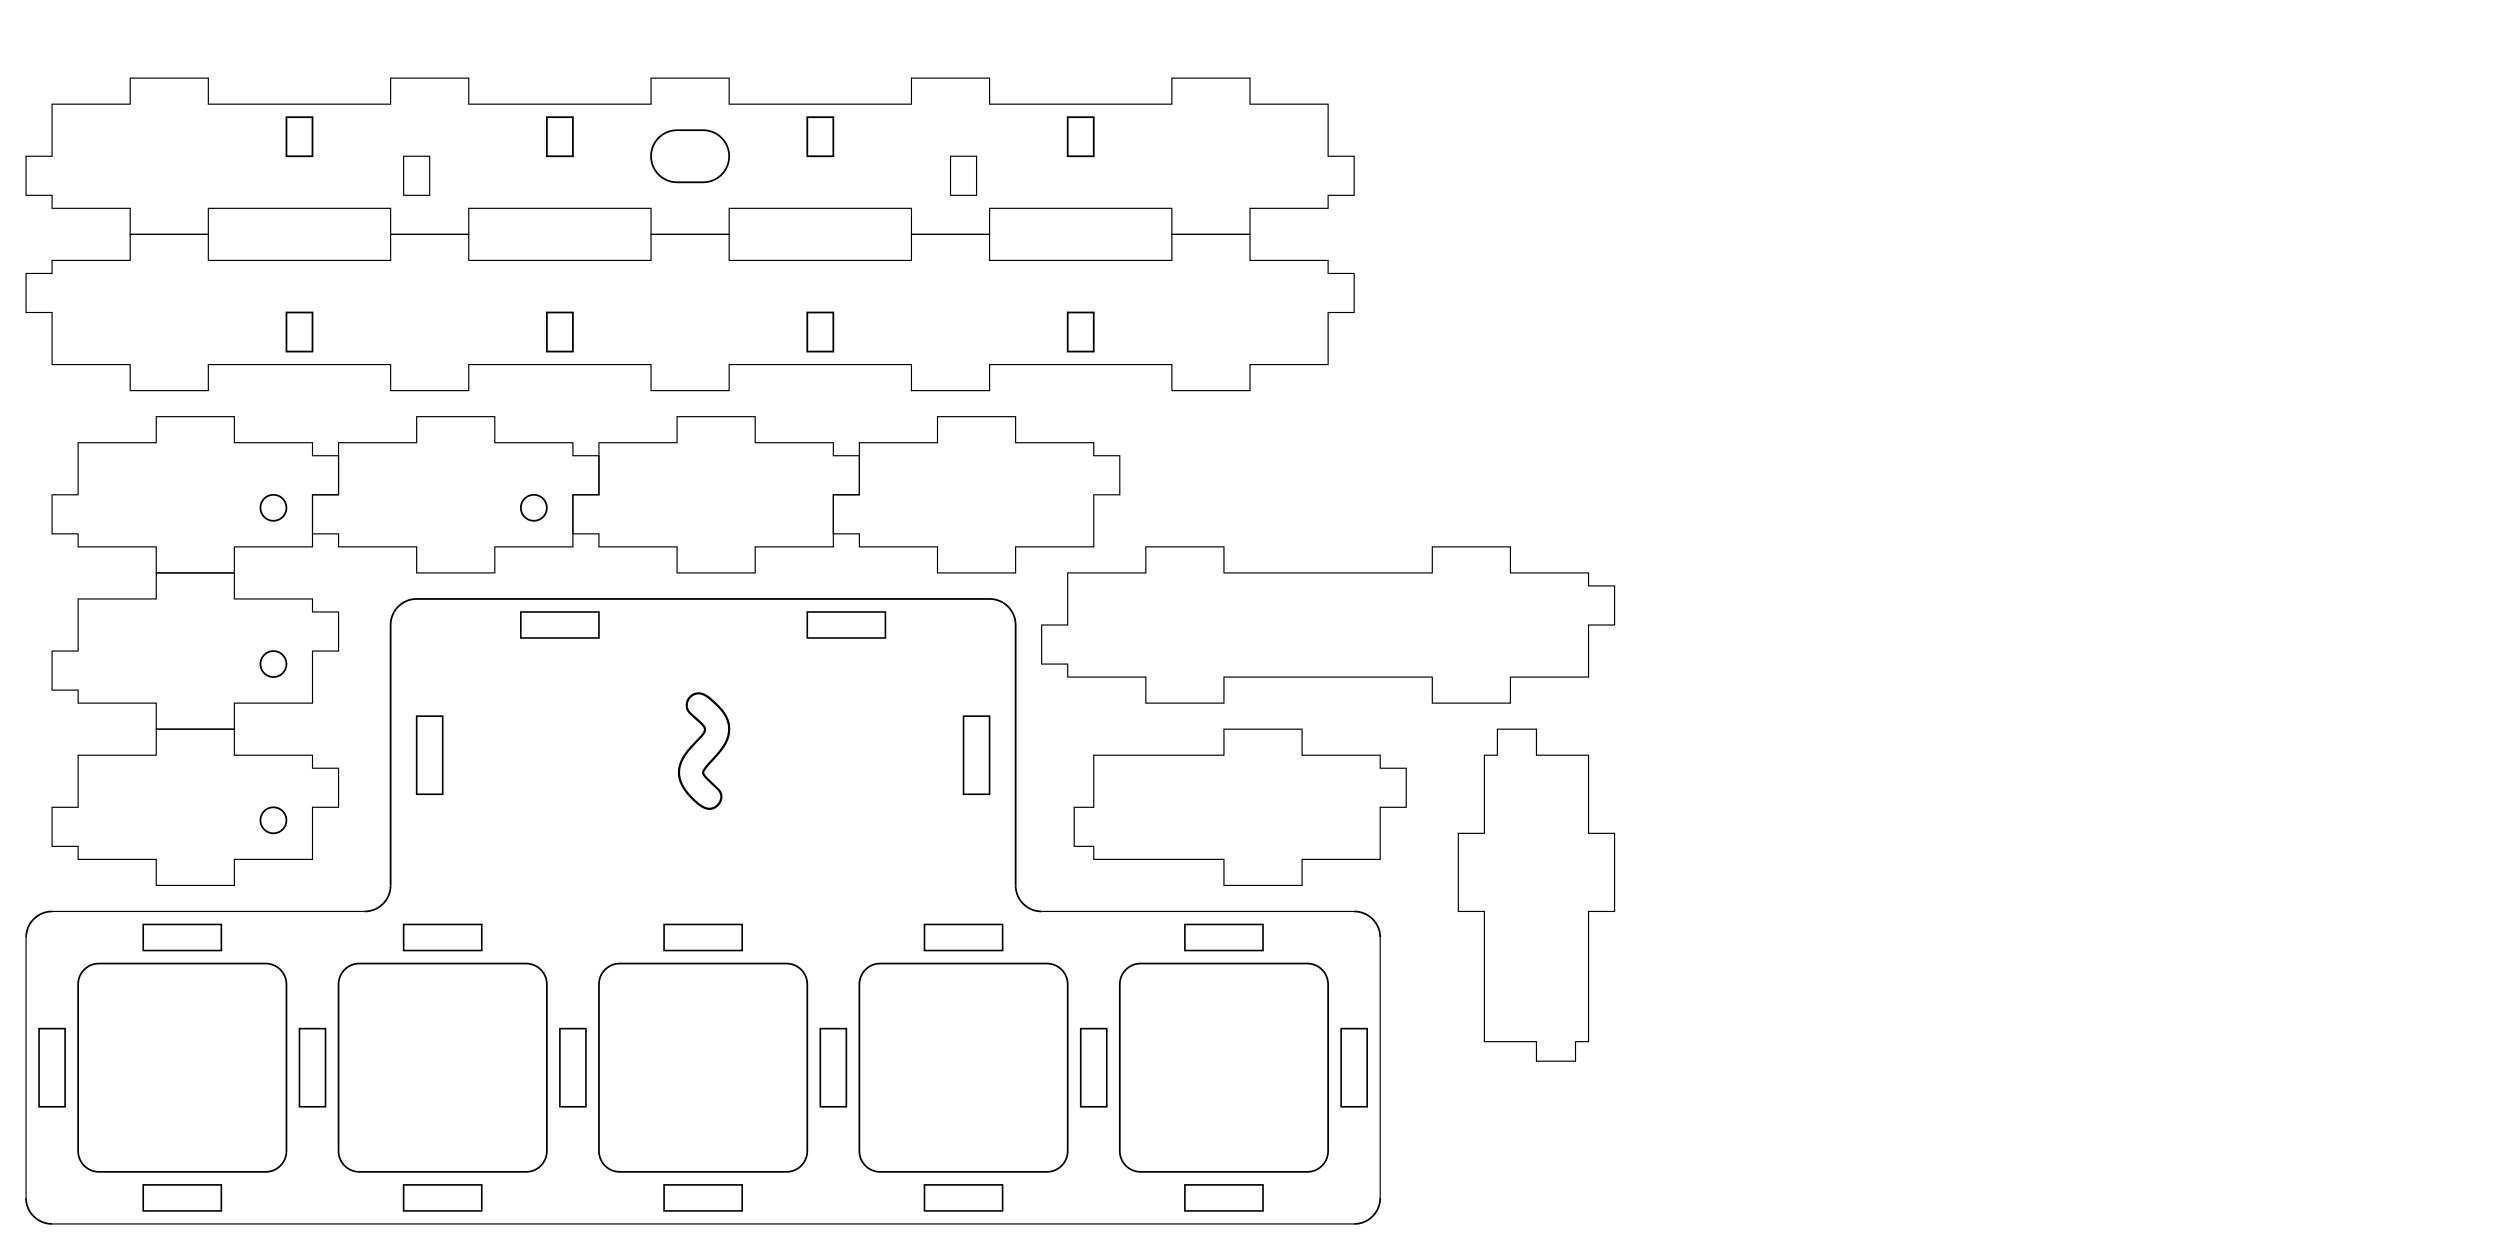
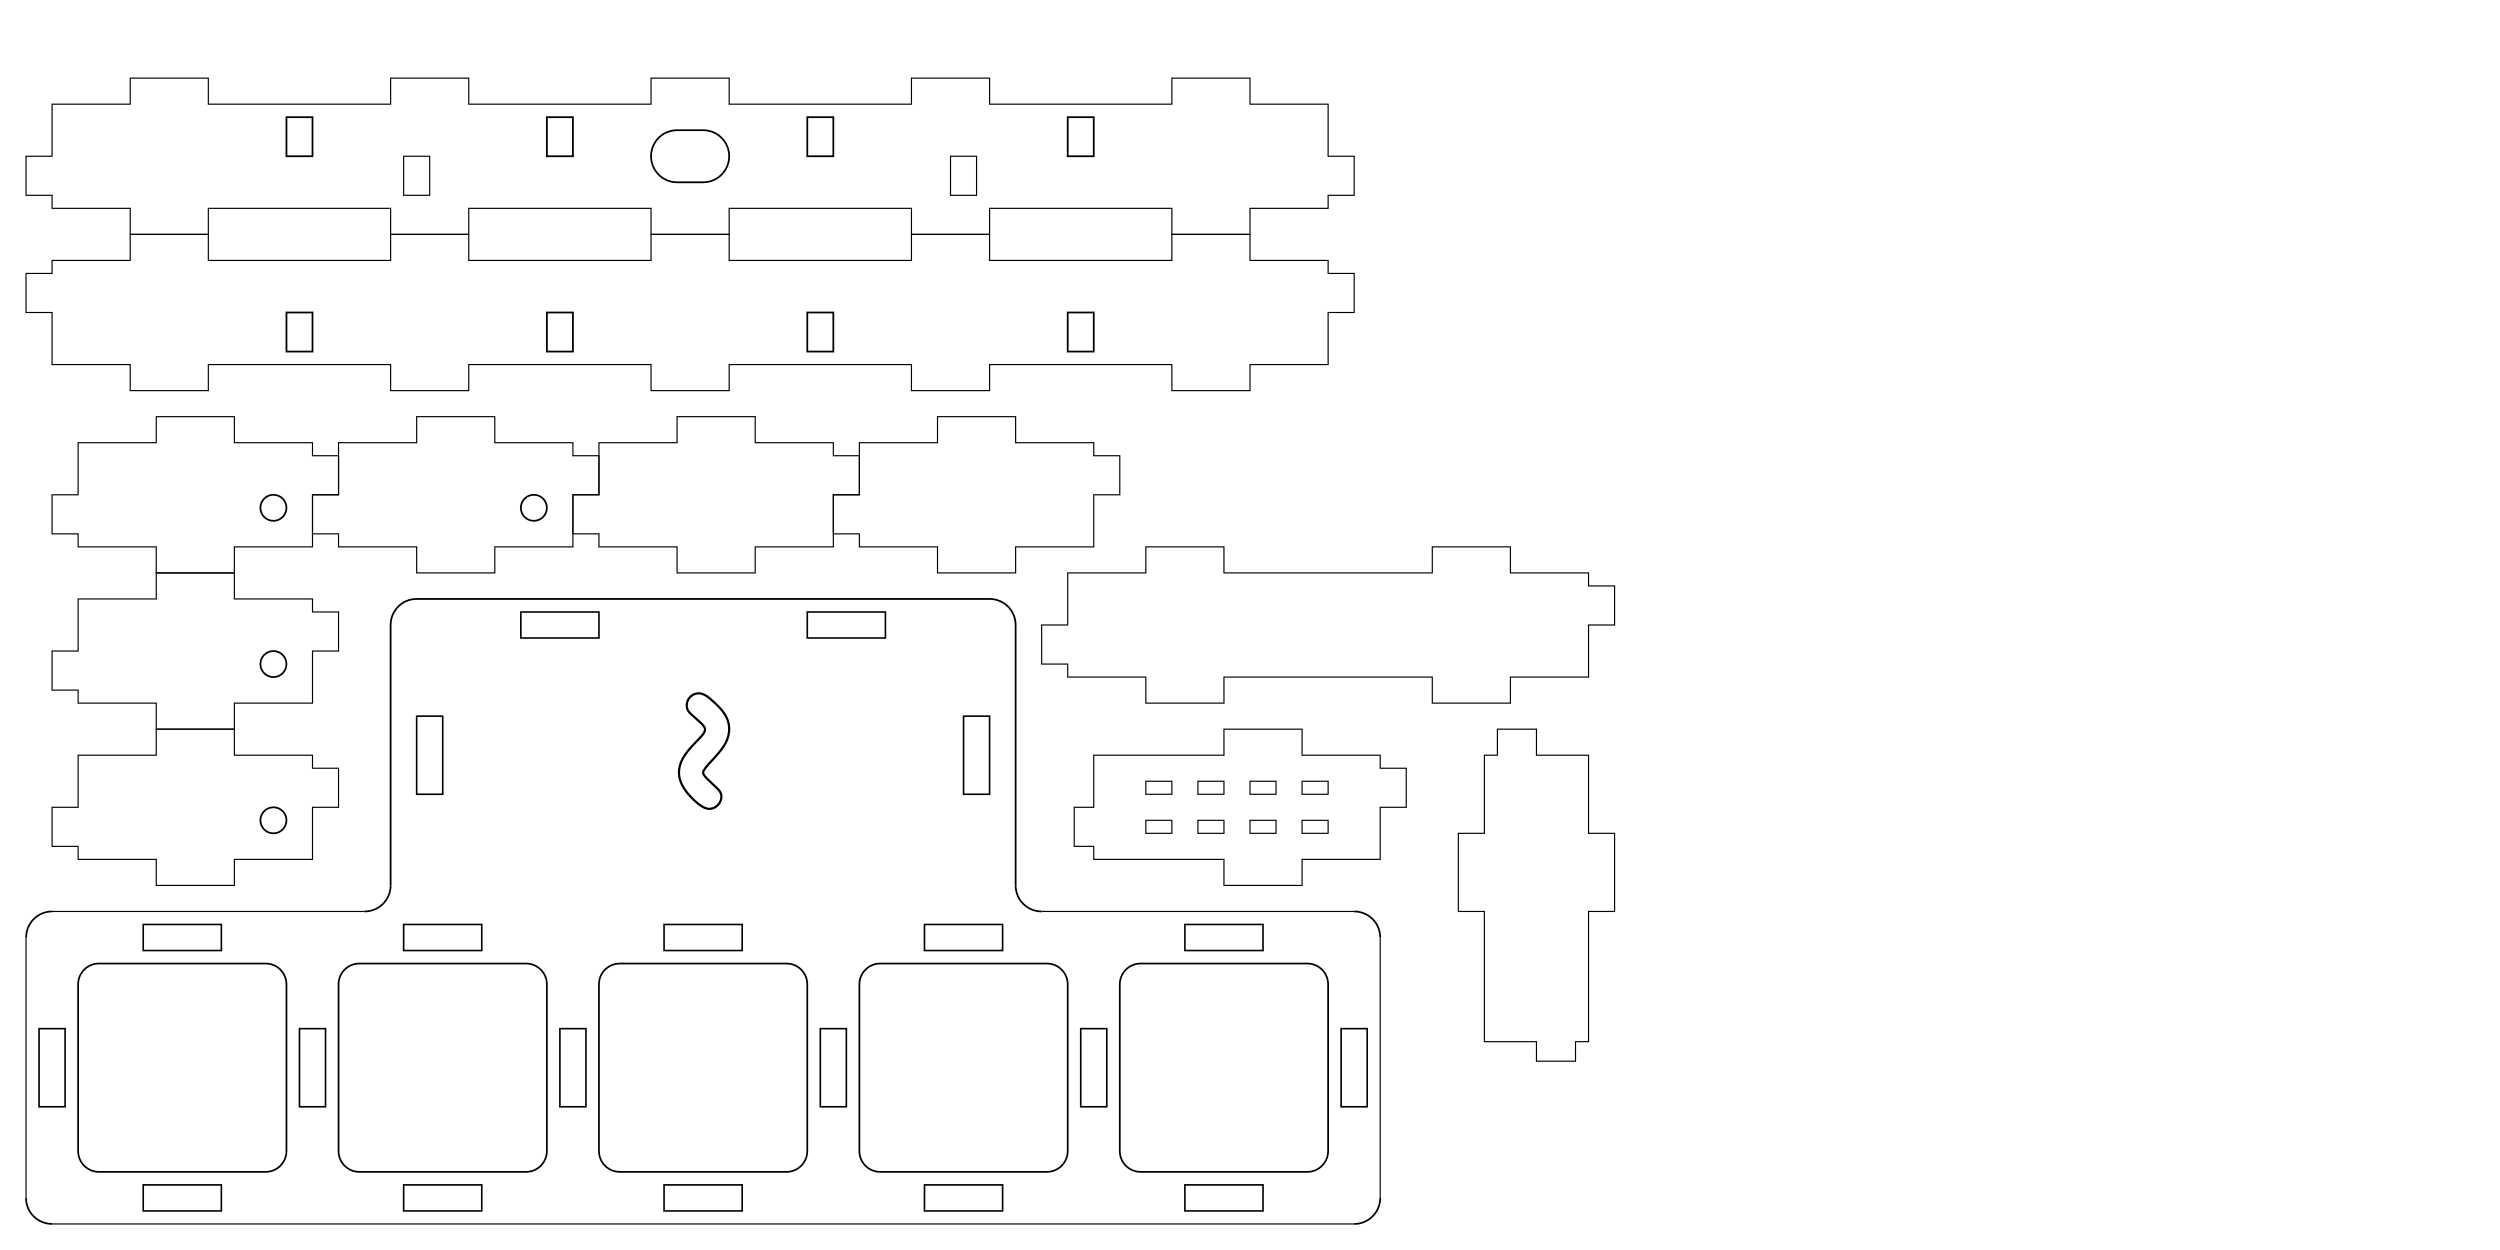
<svg xmlns="http://www.w3.org/2000/svg" width="2160" height="1080" id="svg2" version="1.1">
  <defs id="defs4" />
  <g id="layer1" transform="translate(0,27.638)" style="opacity:0.5;display:inline">
    <rect style="fill:none;stroke:#ff0000;stroke-width:1.5;stroke-miterlimit:4;stroke-opacity:1;stroke-dasharray:none" id="rect3083" width="270" height="270" x="-630" y="782.362" rx="22.5" ry="22.5" />
    <rect style="fill:none;stroke:#ff0000;stroke-width:1.5;stroke-miterlimit:4;stroke-opacity:1;stroke-dasharray:none" id="rect3220" width="270" height="540" x="-360" y="197.362" rx="22.5" ry="22.5" />
    <rect style="fill:none;stroke:#ff0000;stroke-width:1.5;stroke-miterlimit:4;stroke-opacity:1;stroke-dasharray:none" id="rect3227" width="225" height="423" x="-360" y="253.612" rx="0" ry="0" />
    <rect style="fill:none;stroke:#ff0000;stroke-width:1.5;stroke-miterlimit:4;stroke-opacity:1;stroke-dasharray:none" id="rect3083-5" width="270" height="270" x="-630" y="557.362" rx="0" ry="0" />
    <rect style="fill:none;stroke:#ff0000;stroke-width:1.5;stroke-miterlimit:4;stroke-opacity:1;stroke-dasharray:none" id="rect3083-5-8" width="270" height="270" x="-630" y="332.362" rx="0" ry="0" />
    <rect style="fill:none;stroke:#ff0000;stroke-width:1.5;stroke-miterlimit:4;stroke-opacity:1;stroke-dasharray:none" id="rect3083-5-89" width="270" height="270" x="-630" y="107.362" rx="0" ry="0" />
    <rect style="fill:none;stroke:#ff0000;stroke-width:1.5;stroke-miterlimit:4;stroke-opacity:1;stroke-dasharray:none" id="rect3083-5-6" width="270" height="270" x="-630" y="-117.638" rx="22.5" ry="22.5" />
    <rect style="fill:none;stroke:#ff0000;stroke-width:1.53;stroke-miterlimit:4;stroke-opacity:1;stroke-dasharray:none;display:inline" id="rect4531" width="202.5" height="90" x="-315" y="849.862" rx="0" ry="0" />
    <rect style="fill:none;stroke:#ff0000;stroke-width:1.53;stroke-miterlimit:4;stroke-opacity:1;stroke-dasharray:none;display:inline" id="rect4693" width="1102.5" height="90" x="45" y="-140.138" />
  </g>
  <g id="layer3" style="display:inline">
    <rect transform="matrix(0,-1,1,0,0,0)" style="fill:none;stroke:#000000;stroke-width:1.5;stroke-miterlimit:4;stroke-opacity:1;stroke-dasharray:none" id="rect3157" width="180" height="180" x="-1012.5" y="967.5" rx="18" ry="18" />
    <rect transform="matrix(0,-1,1,0,0,0)" style="fill:none;stroke:#000000;stroke-width:1.403;stroke-miterlimit:4;stroke-opacity:1;stroke-dasharray:none" id="rect3225-2" width="22.5" height="67.5" x="-1046.25" y="1023.75" rx="2.4784607e-05" ry="0" />
    <rect transform="matrix(0,-1,1,0,0,0)" style="fill:none;stroke:#000000;stroke-width:1.403;stroke-miterlimit:4;stroke-opacity:1;stroke-dasharray:none" id="rect3225-2-6" width="22.5" height="67.5" x="-821.25" y="1023.75" rx="2.4784607e-05" ry="0" />
    <rect style="fill:none;stroke:#000000;stroke-width:1.403;stroke-miterlimit:4;stroke-opacity:1;stroke-dasharray:none" id="rect3225-2-1" width="22.5" height="67.5" x="-1181.25" y="-956.25" rx="2.4784607e-05" ry="0" transform="scale(-1,-1)" />
    <rect transform="matrix(0,-1,1,0,0,0)" style="fill:none;stroke:#000000;stroke-width:1.5;stroke-miterlimit:4;stroke-opacity:1;stroke-dasharray:none" id="rect3157-5" width="180" height="180" x="-1012.5" y="742.5" rx="18" ry="18" />
    <rect transform="matrix(0,-1,1,0,0,0)" style="fill:none;stroke:#000000;stroke-width:1.403;stroke-miterlimit:4;stroke-opacity:1;stroke-dasharray:none" id="rect3225-2-12" width="22.5" height="67.5" x="-1046.25" y="798.75" rx="2.4784607e-05" ry="0" />
    <rect transform="matrix(0,-1,1,0,0,0)" style="fill:none;stroke:#000000;stroke-width:1.403;stroke-miterlimit:4;stroke-opacity:1;stroke-dasharray:none" id="rect3225-2-6-1" width="22.5" height="67.5" x="-821.25" y="798.75" rx="2.4784607e-05" ry="0" />
    <rect style="fill:none;stroke:#000000;stroke-width:1.403;stroke-miterlimit:4;stroke-opacity:1;stroke-dasharray:none" id="rect3225-2-1-2" width="22.5" height="67.5" x="-956.25" y="-956.25" rx="2.4784607e-05" ry="0" transform="scale(-1,-1)" />
    <rect transform="matrix(0,-1,1,0,0,0)" style="fill:none;stroke:#000000;stroke-width:1.5;stroke-miterlimit:4;stroke-opacity:1;stroke-dasharray:none" id="rect3157-5-3" width="180" height="180" x="-1012.5" y="517.5" rx="18" ry="18" />
    <rect transform="matrix(0,-1,1,0,0,0)" style="fill:none;stroke:#000000;stroke-width:1.403;stroke-miterlimit:4;stroke-opacity:1;stroke-dasharray:none" id="rect3225-2-12-7" width="22.5" height="67.5" x="-1046.25" y="573.75" rx="2.4784607e-05" ry="0" />
    <rect transform="matrix(0,-1,1,0,0,0)" style="fill:none;stroke:#000000;stroke-width:1.403;stroke-miterlimit:4;stroke-opacity:1;stroke-dasharray:none" id="rect3225-2-6-1-1" width="22.5" height="67.5" x="-821.25" y="573.75" rx="2.4784607e-05" ry="0" />
    <rect style="fill:none;stroke:#000000;stroke-width:1.403;stroke-miterlimit:4;stroke-opacity:1;stroke-dasharray:none" id="rect3225-2-1-2-1" width="22.5" height="67.5" x="-731.25" y="-956.25" rx="2.4784607e-05" ry="0" transform="scale(-1,-1)" />
    <rect transform="matrix(0,-1,1,0,0,0)" style="fill:none;stroke:#000000;stroke-width:1.5;stroke-miterlimit:4;stroke-opacity:1;stroke-dasharray:none" id="rect3157-5-7" width="180" height="180" x="-1012.5" y="292.5" rx="18" ry="18" />
    <rect transform="matrix(0,-1,1,0,0,0)" style="fill:none;stroke:#000000;stroke-width:1.403;stroke-miterlimit:4;stroke-opacity:1;stroke-dasharray:none" id="rect3225-2-12-5" width="22.5" height="67.5" x="-1046.25" y="348.75" rx="2.4784607e-05" ry="0" />
    <rect transform="matrix(0,-1,1,0,0,0)" style="fill:none;stroke:#000000;stroke-width:1.403;stroke-miterlimit:4;stroke-opacity:1;stroke-dasharray:none" id="rect3225-2-6-1-4" width="22.5" height="67.5" x="-821.25" y="348.75" rx="2.4784607e-05" ry="0" />
    <rect style="fill:none;stroke:#000000;stroke-width:1.403;stroke-miterlimit:4;stroke-opacity:1;stroke-dasharray:none" id="rect3225-2-1-2-0" width="22.5" height="67.5" x="-506.25" y="-956.25" rx="2.4784607e-05" ry="0" transform="scale(-1,-1)" />
    <rect transform="matrix(0,-1,1,0,0,0)" style="fill:none;stroke:#000000;stroke-width:1.5;stroke-miterlimit:4;stroke-opacity:1;stroke-dasharray:none" id="rect3157-5-4" width="180" height="180" x="-1012.5" y="67.5" rx="18" ry="18" />
    <rect transform="matrix(0,-1,1,0,0,0)" style="fill:none;stroke:#000000;stroke-width:1.403;stroke-miterlimit:4;stroke-opacity:1;stroke-dasharray:none" id="rect3225-2-12-8" width="22.5" height="67.5" x="-1046.25" y="123.75" rx="2.4784607e-05" ry="0" />
    <rect transform="matrix(0,-1,1,0,0,0)" style="fill:none;stroke:#000000;stroke-width:1.403;stroke-miterlimit:4;stroke-opacity:1;stroke-dasharray:none" id="rect3225-2-6-1-17" width="22.5" height="67.5" x="-821.25" y="123.75" rx="2.4784607e-05" ry="0" />
    <rect style="fill:none;stroke:#000000;stroke-width:1.403;stroke-miterlimit:4;stroke-opacity:1;stroke-dasharray:none" id="rect3225-2-1-2-9" width="22.5" height="67.5" x="-281.25" y="-956.25" rx="2.4784607e-05" ry="0" transform="scale(-1,-1)" />
    <rect style="fill:none;stroke:#000000;stroke-width:1.403;stroke-miterlimit:4;stroke-opacity:1;stroke-dasharray:none" id="rect3225-2-1-2-9-5" width="22.5" height="67.5" x="-56.25" y="-956.25" rx="2.4784607e-05" ry="0" transform="scale(-1,-1)" />
    <rect transform="matrix(0,-1,1,0,0,0)" style="fill:none;stroke:#000000;stroke-width:1.403;stroke-miterlimit:4;stroke-opacity:1;stroke-dasharray:none" id="rect3225-2-6-1-4-6" width="22.5" height="67.5" x="-551.25" y="450" rx="2.4784607e-05" ry="0" />
    <rect transform="matrix(0,-1,1,0,0,0)" style="fill:none;stroke:#000000;stroke-width:1.403;stroke-miterlimit:4;stroke-opacity:1;stroke-dasharray:none" id="rect3225-2-6-1-4-6-4" width="22.5" height="67.5" x="-551.25" y="697.5" rx="2.4784607e-05" ry="0" />
    <rect style="fill:none;stroke:#000000;stroke-width:1.403;stroke-miterlimit:4;stroke-opacity:1;stroke-dasharray:none" id="rect3225-2-6-1-4-6-6" width="22.5" height="67.5" x="-382.5" y="-686.25" rx="2.4784607e-05" ry="0" transform="scale(-1,-1)" />
    <rect style="fill:none;stroke:#000000;stroke-width:1.403;stroke-miterlimit:4;stroke-opacity:1;stroke-dasharray:none" id="rect3225-2-6-1-4-6-6-8" width="22.5" height="67.5" x="-855" y="-686.25" rx="2.4784607e-05" ry="0" transform="scale(-1,-1)" />
    <path style="fill:none;stroke:#000000;stroke-width:1.53;stroke-miterlimit:4;stroke-opacity:1;stroke-dasharray:none" d="m 337.5,765 0,-225 c 0,-12.465 10.035,-22.5 22.5,-22.5 l 495,0 c 12.465,0 22.5,10.035 22.5,22.5 l 0,225" id="rect3220-5" />
    <path style="fill:none;stroke:#000000;stroke-width:1.5;stroke-miterlimit:4;stroke-opacity:1;display:inline" d="m 337.5,765 c 0,12.465 -10.035,22.5 -22.5,22.5" id="rect3220-5-4" />
    <path style="fill:none;stroke:#000000;stroke-width:1.5;stroke-miterlimit:4;stroke-opacity:1;display:inline" d="m 900,787.5 c -12.465,0 -22.5,-10.035 -22.5,-22.5" id="rect3220-5-4-6" />
    <path style="fill:none;stroke:#000000;stroke-width:1.5;stroke-miterlimit:4;stroke-opacity:1;display:inline" d="m 1192.5,1035 c 0,12.465 -10.035,22.5 -22.5,22.5" id="rect3220-5-4-7" />
    <path style="fill:none;stroke:#000000;stroke-width:1.5;stroke-miterlimit:4;stroke-opacity:1;display:inline" d="m 1170,787.5 c 12.465,0 22.5,10.035 22.5,22.5" id="rect3220-5-4-7-1" />
    <path style="fill:none;stroke:#000000;stroke-width:1px;stroke-linecap:butt;stroke-linejoin:miter;stroke-opacity:1" d="m 900,787.5 270,0" id="path4476" />
    <path style="fill:none;stroke:#000000;stroke-width:1px;stroke-linecap:butt;stroke-linejoin:miter;stroke-opacity:1" d="M 1192.5,810 1192.5,1035" id="path4478" />
    <path style="fill:none;stroke:#000000;stroke-width:1px;stroke-linecap:butt;stroke-linejoin:miter;stroke-opacity:1" d="m 1170,1057.5 -1125,0" id="path4480" />
    <path style="fill:none;stroke:#000000;stroke-width:1px;stroke-linecap:butt;stroke-linejoin:miter;stroke-opacity:1" d="m 22.5,1035 0,-225" id="path4482" />
    <path style="fill:none;stroke:#000000;stroke-width:1px;stroke-linecap:butt;stroke-linejoin:miter;stroke-opacity:1" d="m 45,787.5 270,0" id="path4484" />
    <path style="fill:none;stroke:#000000;stroke-width:1.5;stroke-miterlimit:4;stroke-opacity:1;display:inline" d="m 45.041,1057.458 c -12.465,0.046 -22.537,-9.952 -22.583,-22.417" id="rect3220-5-4-64" />
    <path style="fill:none;stroke:#000000;stroke-width:1.5;stroke-miterlimit:4;stroke-opacity:1;display:inline" d="M 22.583,810.083 C 22.537,797.618 32.535,787.546 45,787.5" id="rect3220-5-4-64-0" />
    <g style="font-size:40px;font-style:normal;font-variant:normal;font-weight:bold;font-stretch:normal;text-align:center;line-height:125%;letter-spacing:0px;word-spacing:0px;text-anchor:middle;fill:none;stroke:#000000;stroke-width:0.368;stroke-miterlimit:4;stroke-opacity:1;stroke-dasharray:none;display:inline;font-family:Courier New;-inkscape-font-specification:Courier New Bold" id="text4522" transform="matrix(0,-5.215076,5.215076,0,-1816.918,2499.807)">
      <path d="m 362.445,462.17 c 0.573,1e-5 1.055,0.195 1.445,0.586 0.391,0.391 0.586,0.859 0.586,1.406 -3e-5,0.56 -0.293,1.185 -0.879,1.875 -0.885,1.029 -1.628,1.758 -2.227,2.188 -0.885,0.651 -1.829,0.977 -2.832,0.977 -0.755,0 -1.504,-0.189 -2.246,-0.566 -0.742,-0.378 -1.673,-1.094 -2.793,-2.148 -1.107,-1.068 -1.816,-1.602 -2.129,-1.602 -0.156,10e-6 -0.306,0.052 -0.449,0.156 -0.286,0.182 -0.755,0.632 -1.406,1.348 -0.638,0.716 -1.087,1.152 -1.348,1.309 -0.26,0.143 -0.521,0.215 -0.781,0.215 -0.547,10e-6 -1.029,-0.202 -1.445,-0.605 -0.404,-0.404 -0.605,-0.872 -0.605,-1.406 0,-0.794 0.677,-1.829 2.031,-3.105 1.354,-1.276 2.682,-1.914 3.984,-1.914 0.716,2e-5 1.452,0.189 2.207,0.566 0.755,0.365 1.751,1.159 2.988,2.383 0.638,0.638 1.107,1.042 1.406,1.211 0.195,0.104 0.371,0.156 0.527,0.156 0.182,10e-6 0.345,-0.052 0.488,-0.156 0.326,-0.221 0.846,-0.755 1.562,-1.602 0.456,-0.547 0.807,-0.892 1.055,-1.035 0.26,-0.156 0.547,-0.234 0.859,-0.234" id="path4529" style="fill:none;stroke:#000000;stroke-width:0.368;stroke-miterlimit:4;stroke-opacity:1;stroke-dasharray:none" />
    </g>
    <path style="fill:none;stroke:#000000;stroke-width:1px;stroke-linecap:butt;stroke-linejoin:miter;stroke-opacity:1" d="m 135,630 67.5,0 0,22.5 67.5,0 0,11.25 22.5,0 0,33.75 -22.5,0 0,45 -67.5,0 0,22.5 -67.5,0 0,-22.5 -67.5,0 0,-11.25 -22.5,0 0,-33.75 22.5,0 0,-45 67.5,0 z" id="path4578" />
    <path style="fill:none;stroke:#000000;stroke-width:1.53;stroke-miterlimit:4;stroke-opacity:1;stroke-dasharray:none" id="path4580" d="m 1507.5,1001.25 a 11.25,11.25 0 1 1 -22.5,0 11.25,11.25 0 1 1 22.5,0 z" transform="translate(-1260,-292.5)" />
    <path style="fill:none;stroke:#000000;stroke-width:1px;stroke-linecap:butt;stroke-linejoin:miter;stroke-opacity:1;display:inline" d="m 135,495 67.5,0 0,22.5 67.5,0 0,11.25 22.5,0 0,33.75 -22.5,0 0,45 -67.5,0 0,22.5 -67.5,0 0,-22.5 -67.5,0 0,-11.25 -22.5,0 0,-33.75 22.5,0 0,-45 67.5,0 z" id="path4578-1" />
    <path style="fill:none;stroke:#000000;stroke-width:1.53;stroke-miterlimit:4;stroke-opacity:1;stroke-dasharray:none;display:inline" id="path4580-2" d="m 1507.5,1001.25 a 11.25,11.25 0 1 1 -22.5,0 11.25,11.25 0 1 1 22.5,0 z" transform="translate(-1260,-427.5)" />
    <path style="fill:none;stroke:#000000;stroke-width:1px;stroke-linecap:butt;stroke-linejoin:miter;stroke-opacity:1;display:inline" d="m 135,360 67.5,0 0,22.5 67.5,0 0,11.25 22.5,0 0,33.75 -22.5,0 0,45 -67.5,0 0,22.5 -67.5,0 0,-22.5 -67.5,0 0,-11.25 -22.5,0 0,-33.75 22.5,0 0,-45 67.5,0 z" id="path4578-1-0" />
    <path style="fill:none;stroke:#000000;stroke-width:1.53;stroke-miterlimit:4;stroke-opacity:1;stroke-dasharray:none;display:inline" id="path4580-2-7" d="m 1507.5,1001.25 a 11.25,11.25 0 1 1 -22.5,0 11.25,11.25 0 1 1 22.5,0 z" transform="translate(-1260,-562.5)" />
    <path style="fill:none;stroke:#000000;stroke-width:1px;stroke-linecap:butt;stroke-linejoin:miter;stroke-opacity:1;display:inline" d="m 360,360 67.5,0 0,22.5 67.5,0 0,11.25 22.5,0 0,33.75 -22.5,0 0,45 -67.5,0 0,22.5 -67.5,0 0,-22.5 -67.5,0 0,-11.25 -22.5,0 0,-33.75 22.5,0 0,-45 67.5,0 z" id="path4578-1-3" />
    <path style="fill:none;stroke:#000000;stroke-width:1.53;stroke-miterlimit:4;stroke-opacity:1;stroke-dasharray:none;display:inline" id="path4580-2-0" d="m 1507.5,1001.25 a 11.25,11.25 0 1 1 -22.5,0 11.25,11.25 0 1 1 22.5,0 z" transform="translate(-1035,-562.5)" />
    <path style="fill:none;stroke:#000000;stroke-width:1px;stroke-linecap:butt;stroke-linejoin:miter;stroke-opacity:1;display:inline" d="m 585,360 67.5,0 0,22.5 67.5,0 0,11.25 22.5,0 0,33.75 -22.5,0 0,45 -67.5,0 0,22.5 -67.5,0 0,-22.5 -67.5,0 0,-11.25 -22.5,0 0,-33.75 22.5,0 0,-45 67.5,0 z" id="path4578-1-3-1" />
    <path style="fill:none;stroke:#000000;stroke-width:1px;stroke-linecap:butt;stroke-linejoin:miter;stroke-opacity:1;display:inline" d="m 810,360 67.5,0 0,22.5 67.5,0 0,11.25 22.5,0 0,33.75 -22.5,0 0,45 -67.5,0 0,22.5 -67.5,0 0,-22.5 -67.5,0 0,-11.25 -22.5,0 0,-33.75 22.5,0 0,-45 67.5,0 z" id="path4578-1-3-1-8" />
    <path style="fill:none;stroke:#000000;stroke-width:1px;stroke-linecap:butt;stroke-linejoin:miter;stroke-opacity:1" d="m 45,225 0,11.25 -22.5,0 0,33.75 22.5,0 0,45 67.5,0 0,22.5 67.5,0 0,-22.5 67.5,0 22.5,0 67.5,0 0,22.5 67.5,0 0,-22.5 157.5,0 0,22.5 67.5,0 0,-22.5 157.5,0 0,22.5 67.5,0 0,-22.5 157.5,0 0,22.5 67.5,0 0,-22.5 67.5,0 0,-45 22.5,0 0,-33.75 -22.5,0 0,-11.25 -67.5,0 0,-22.5 -67.5,0 0,22.5 -157.5,0 0,-22.5 -67.5,0 0,22.5 -157.5,0 0,-22.5 -67.5,0 0,22.5 -157.5,0 0,-22.5 -67.5,0 0,22.5 -157.5,0 0,-22.5 -67.5,0 0,22.5 z" id="path4698" />
    <rect style="fill:none;stroke:#000000;stroke-width:1.53;stroke-miterlimit:4;stroke-opacity:1;stroke-dasharray:none" id="rect4700" width="22.5" height="33.75" x="247.5" y="270" />
    <rect style="fill:none;stroke:#000000;stroke-width:1.53;stroke-miterlimit:4;stroke-opacity:1;stroke-dasharray:none;display:inline" id="rect4700-1" width="22.5" height="33.75" x="472.5" y="270" />
    <rect style="fill:none;stroke:#000000;stroke-width:1.53;stroke-miterlimit:4;stroke-opacity:1;stroke-dasharray:none;display:inline" id="rect4700-1-3" width="22.5" height="33.75" x="697.5" y="270" />
    <rect style="fill:none;stroke:#000000;stroke-width:1.53;stroke-miterlimit:4;stroke-opacity:1;stroke-dasharray:none;display:inline" id="rect4700-1-3-0" width="22.5" height="33.75" x="922.5" y="270" />
    <path style="fill:none;stroke:#000000;stroke-width:1px;stroke-linecap:butt;stroke-linejoin:miter;stroke-opacity:1;display:inline" d="m 1147.5,180 0,-11.25 22.5,0 0,-33.75 -22.5,0 0,-45 -67.5,0 0,-22.5 -67.5,0 0,22.5 -67.5,0 -22.5,0 -67.5,0 0,-22.5 -67.5,0 0,22.5 -157.5,0 0,-22.5 -67.5,0 0,22.5 -157.5,0 0,-22.5 -67.5,0 0,22.5 -157.5,0 0,-22.5 -67.5,0 0,22.5 -67.5,0 0,45 -22.5,0 0,33.75 22.5,0 0,11.25 67.5,0 0,22.5 67.5,0 0,-22.5 157.5,0 0,22.5 67.5,0 0,-22.5 157.5,0 0,22.5 67.5,0 0,-22.5 157.5,0 0,22.5 67.5,0 0,-22.5 157.5,0 0,22.5 67.5,0 0,-22.5 z" id="path4698-8" />
    <rect style="fill:none;stroke:#000000;stroke-width:1.53;stroke-miterlimit:4;stroke-opacity:1;stroke-dasharray:none;display:inline" id="rect4700-0" width="22.5" height="33.75" x="-945" y="-135" transform="scale(-1,-1)" />
    <rect style="fill:none;stroke:#000000;stroke-width:1.53;stroke-miterlimit:4;stroke-opacity:1;stroke-dasharray:none;display:inline" id="rect4700-1-8" width="22.5" height="33.75" x="-720" y="-135" transform="scale(-1,-1)" />
    <rect style="fill:none;stroke:#000000;stroke-width:1.53;stroke-miterlimit:4;stroke-opacity:1;stroke-dasharray:none;display:inline" id="rect4700-1-3-2" width="22.5" height="33.75" x="-495" y="-135" transform="scale(-1,-1)" />
    <rect style="fill:none;stroke:#000000;stroke-width:1.53;stroke-miterlimit:4;stroke-opacity:1;stroke-dasharray:none;display:inline" id="rect4700-1-3-0-2" width="22.5" height="33.75" x="-270" y="-135" transform="scale(-1,-1)" />
    <rect style="fill:none;stroke:#000000;stroke-width:1.53;stroke-miterlimit:4;stroke-opacity:1;stroke-dasharray:none" id="rect4789" width="67.5" height="45" x="562.5" y="112.5" ry="22.5" rx="22.5" />
    <path style="fill:none;stroke:#000000;stroke-width:1px;stroke-linecap:butt;stroke-linejoin:miter;stroke-opacity:1" d="m 922.5,495 67.5,0 0,-22.5 67.5,0 0,22.5 180,0 0,-22.5 67.5,0 0,22.5 67.5,0 0,11.25 22.5,0 0,33.75 -22.5,0 0,45 -67.5,0 0,22.5 -67.5,0 0,-22.5 -180,0 0,22.5 -67.5,0 0,-22.5 -67.5,0 0,-11.25 -22.5,0 0,-33.75 22.5,0 z" id="path4793" />
    <path style="fill:none;stroke:#000000;stroke-width:1px;stroke-linecap:butt;stroke-linejoin:miter;stroke-opacity:1" d="m 1293.75,630 33.75,0 0,22.5 45,0 0,67.5 22.5,0 0,67.5 -22.5,0 0,112.5 -11.25,0 0,16.875 -33.75,0 0,-16.875 -45,0 0,-112.5 -22.5,0 0,-67.5 22.5,0 0,-67.5 11.25,0 z" id="path4797" />
    <path style="fill:none;stroke:#000000;stroke-width:1px;stroke-linecap:butt;stroke-linejoin:miter;stroke-opacity:1;display:inline" d="m 1215,663.75 0,33.75 -22.5,0 0,45 -67.5,0 0,22.5 -67.5,0 0,-22.5 -112.5,0 0,-11.25 -16.875,0 0,-33.75 16.875,0 0,-45 112.5,0 0,-22.5 67.5,0 0,22.5 67.5,0 0,11.25 z" id="path4797-4" />
    <path style="fill:none;stroke:#000000;stroke-width:1px;stroke-linecap:butt;stroke-linejoin:miter;stroke-opacity:1" d="m 843.75,168.75 0,-33.75 -22.5,0 0,33.75 z" id="path4817" />
    <path style="fill:none;stroke:#000000;stroke-width:1px;stroke-linecap:butt;stroke-linejoin:miter;stroke-opacity:1;display:inline" d="m 371.25,168.75 0,-33.75 -22.5,0 0,33.75 z" id="path4817-4" />
+     <path style="fill:none;stroke:#000000;stroke-width:1px;stroke-linecap:butt;stroke-linejoin:miter;stroke-opacity:1" d="m 990,675 22.5,0 0,11.25 -22.5,0 z" id="path4837" />
+     <path style="fill:none;stroke:#000000;stroke-width:1px;stroke-linecap:butt;stroke-linejoin:miter;stroke-opacity:1;display:inline" d="m 990,708.75 22.5,0 0,11.25 -22.5,0 z" id="path4837-1" />
+     <path style="fill:none;stroke:#000000;stroke-width:1px;stroke-linecap:butt;stroke-linejoin:miter;stroke-opacity:1;display:inline" d="m 1035,675 22.5,0 0,11.25 -22.5,0 z" id="path4837-1-7" />
+     <path style="fill:none;stroke:#000000;stroke-width:1px;stroke-linecap:butt;stroke-linejoin:miter;stroke-opacity:1;display:inline" d="m 1035,708.75 22.5,0 0,11.25 -22.5,0 z" id="path4837-1-7-6" />
+     <path style="fill:none;stroke:#000000;stroke-width:1px;stroke-linecap:butt;stroke-linejoin:miter;stroke-opacity:1;display:inline" d="m 1080,675 22.5,0 0,11.25 -22.5,0 z" id="path4837-1-7-6-1" />
+     <path style="fill:none;stroke:#000000;stroke-width:1px;stroke-linecap:butt;stroke-linejoin:miter;stroke-opacity:1;display:inline" d="m 1080,708.75 22.5,0 0,11.25 -22.5,0 z" id="path4837-1-7-6-1-6" />
+     <path style="fill:none;stroke:#000000;stroke-width:1px;stroke-linecap:butt;stroke-linejoin:miter;stroke-opacity:1;display:inline" d="m 1125,675 22.5,0 0,11.25 -22.5,0 z" id="path4837-1-7-6-1-6-8" />
+     <path style="fill:none;stroke:#000000;stroke-width:1px;stroke-linecap:butt;stroke-linejoin:miter;stroke-opacity:1;display:inline" d="m 1125,708.75 22.5,0 0,11.25 -22.5,0 z" id="path4837-1-7-6-1-6-8-3" />
  </g>
</svg>
